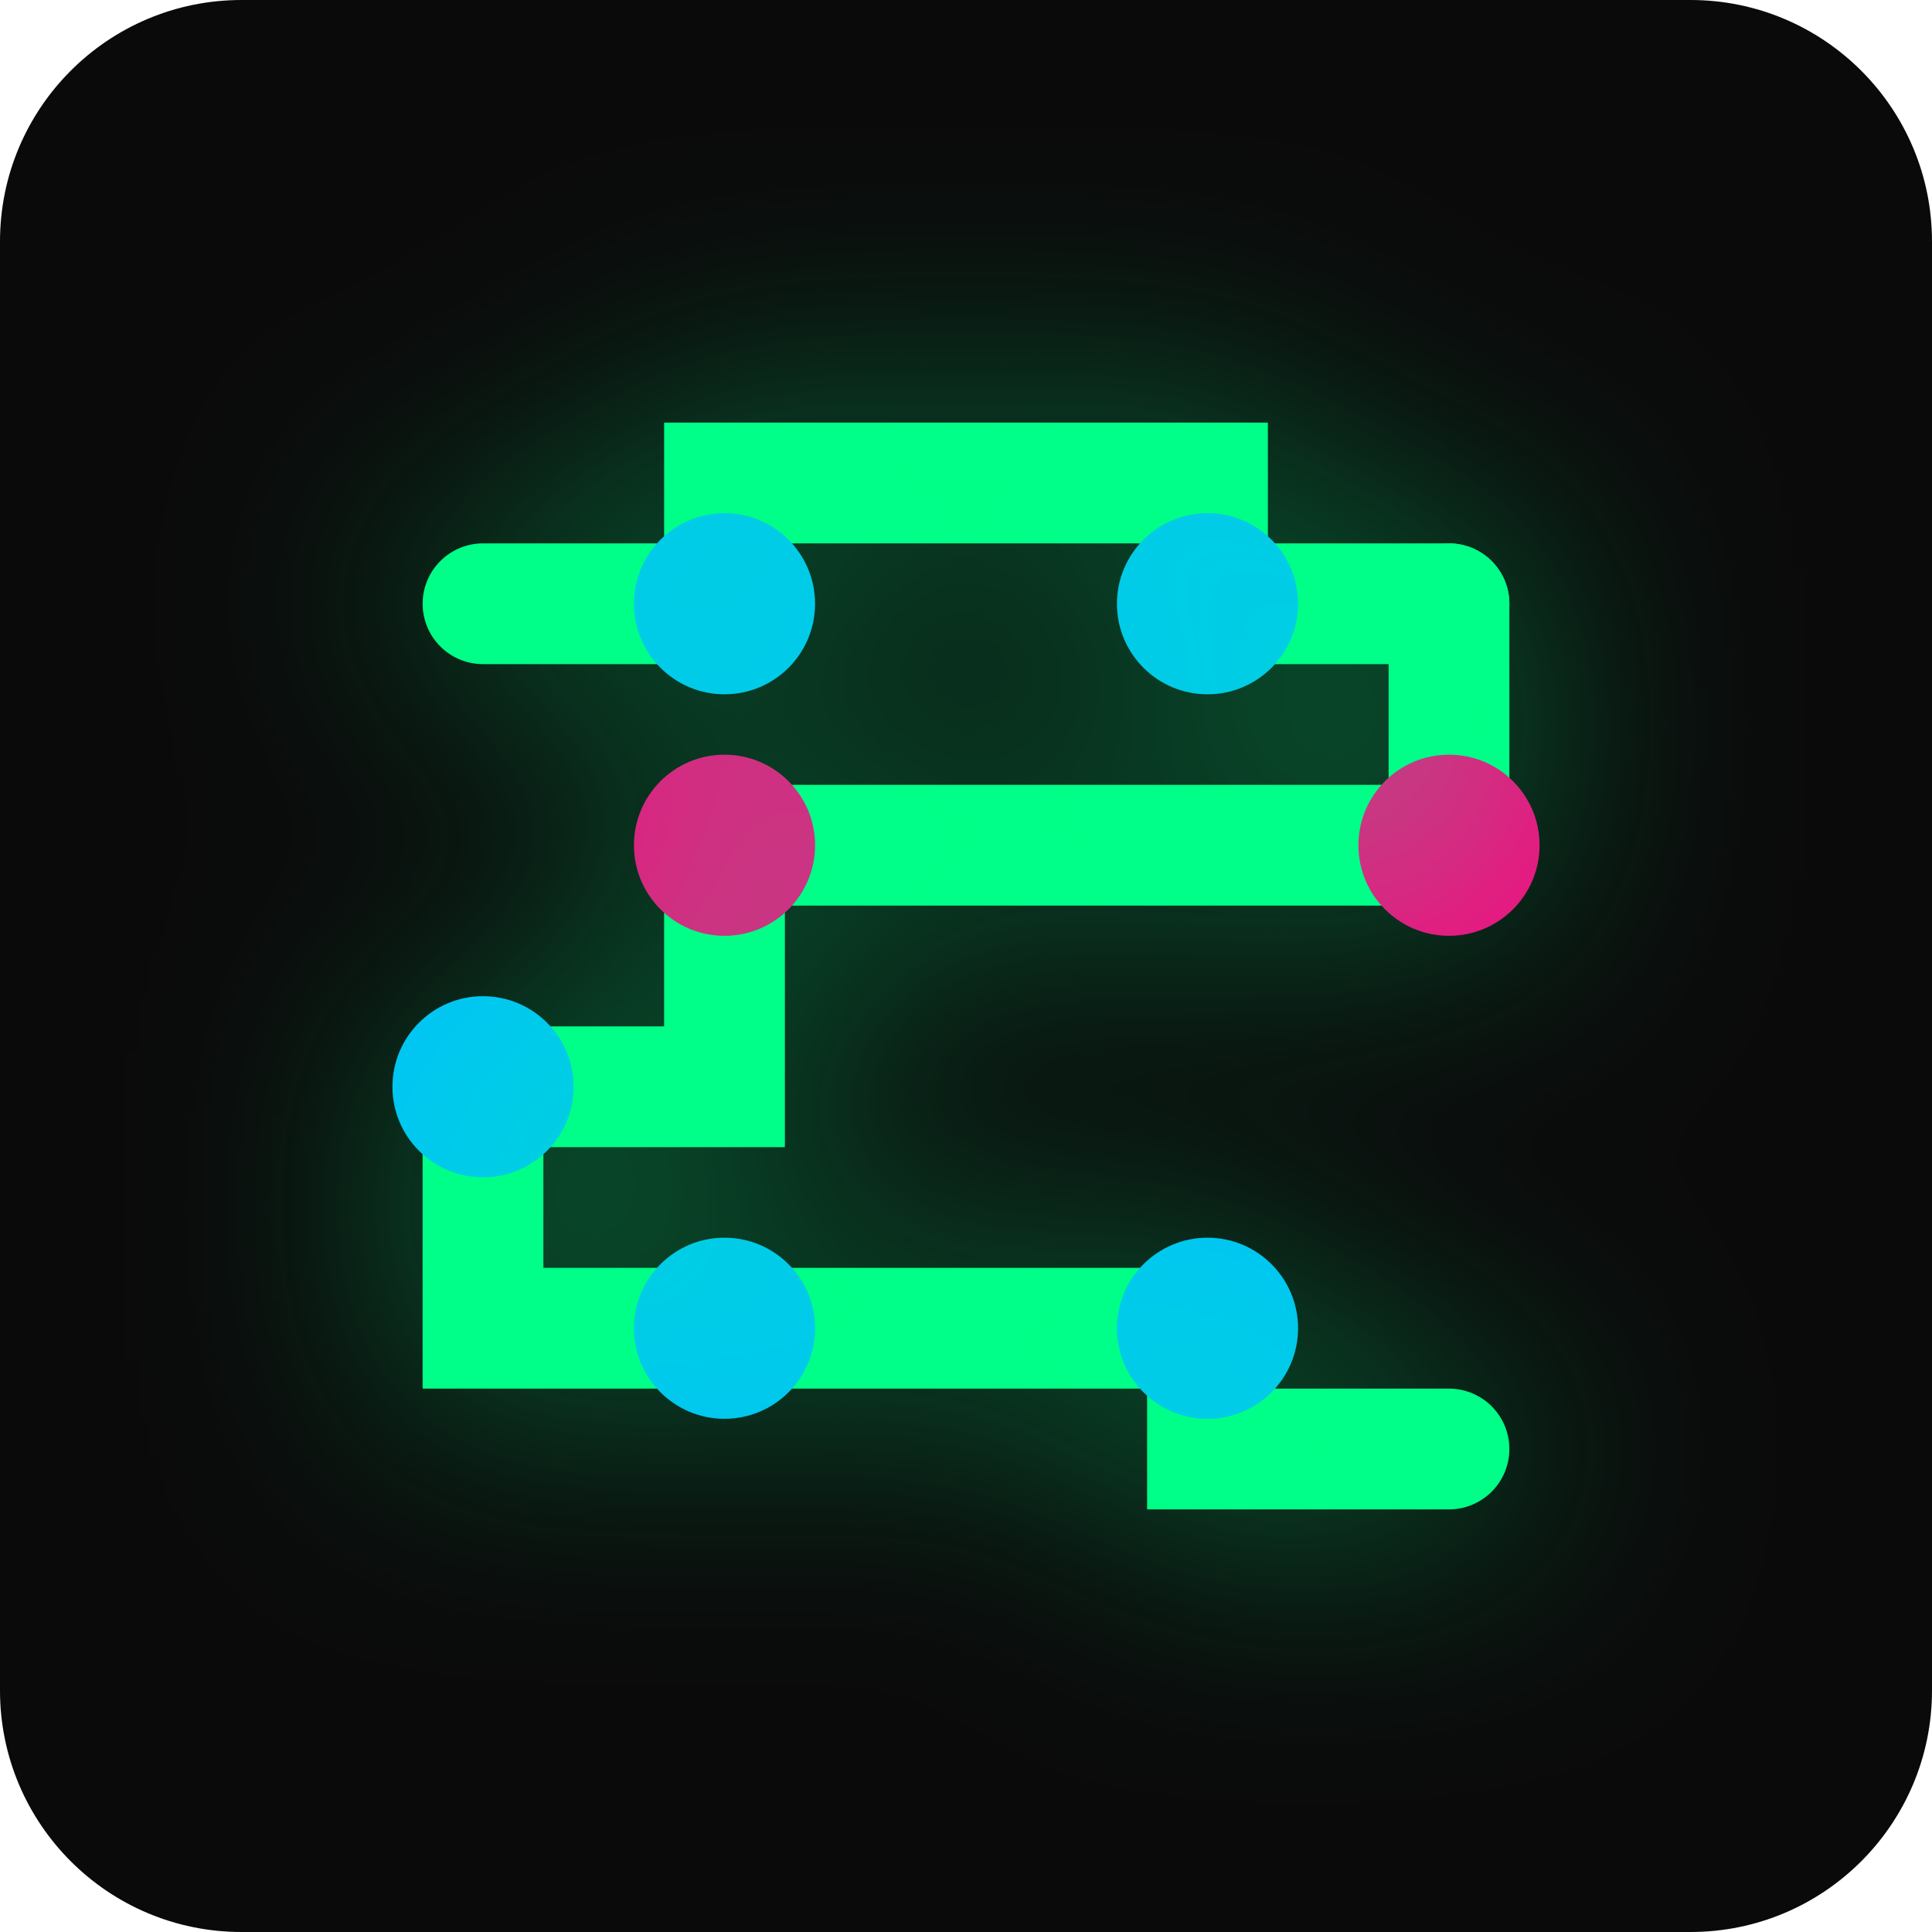
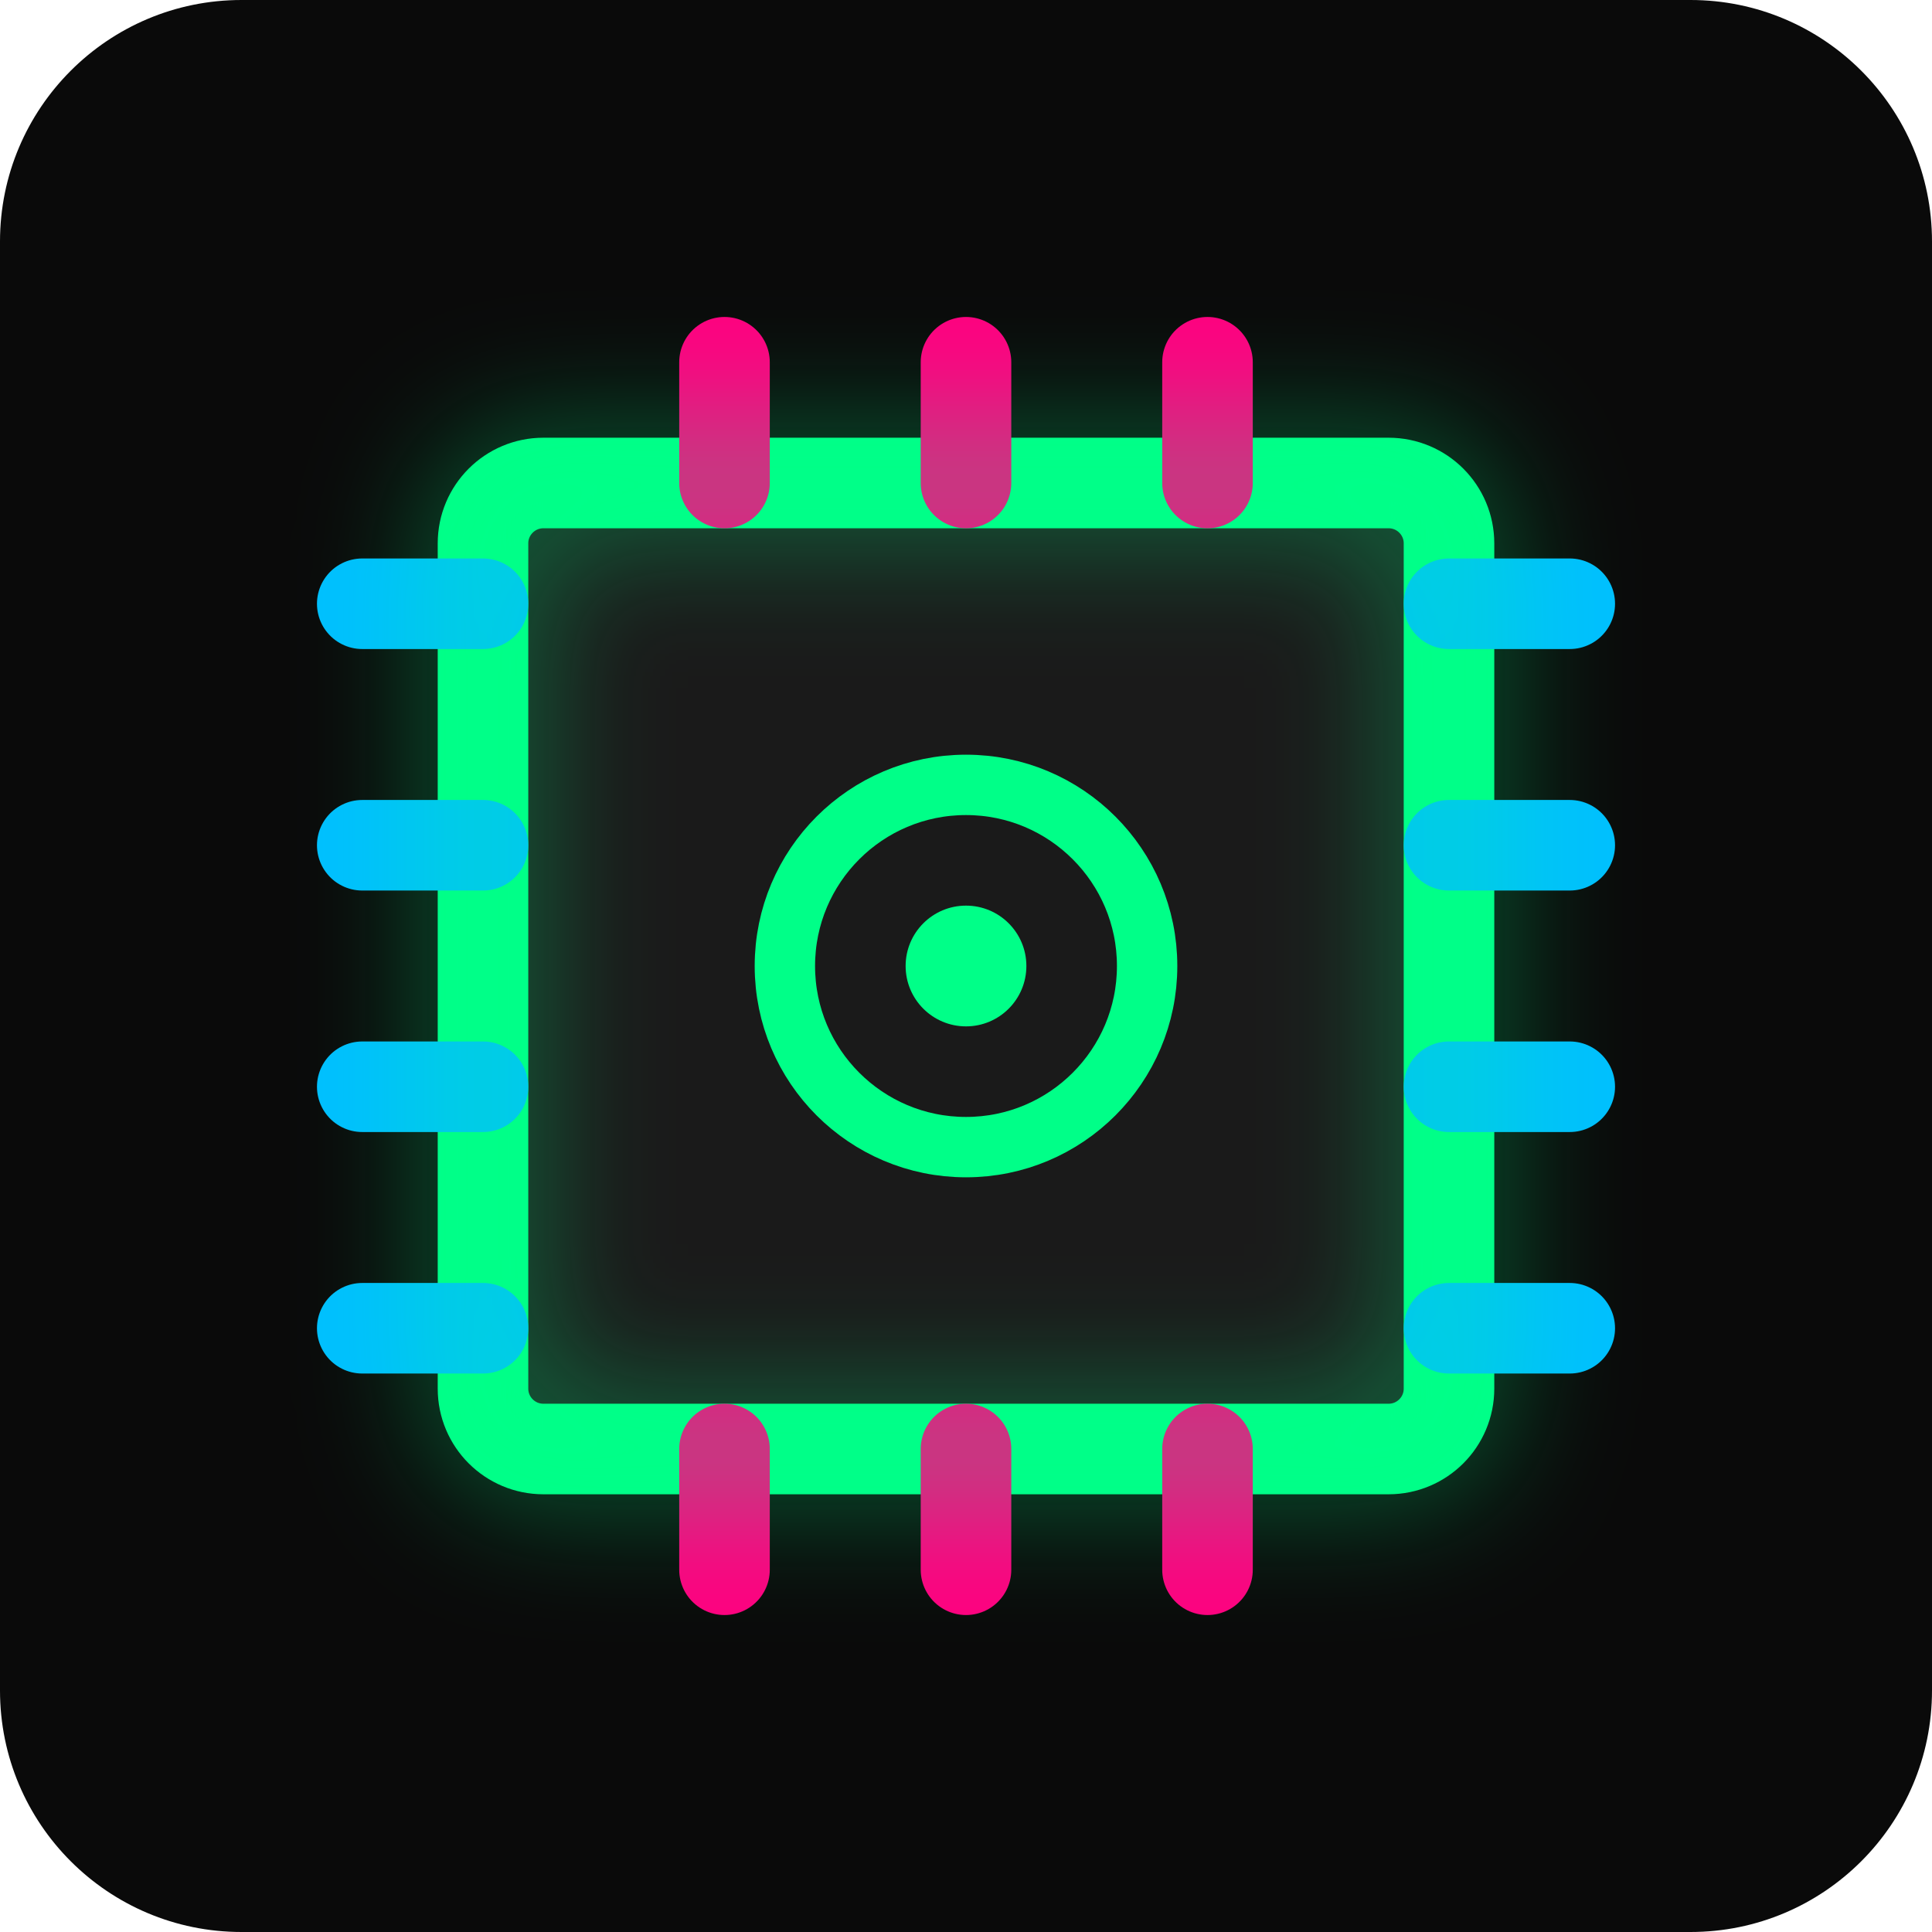
<svg xmlns="http://www.w3.org/2000/svg" width="32" height="32" viewBox="0 0 32 32" fill="none">
  <rect width="32" height="32" fill="#0a0a0a" rx="4" />
-   <path d="M 8 10 L 12 10 L 12 8 L 20 8 L 20 10 L 24 10" stroke="#00ff88" stroke-width="2" stroke-linecap="round" fill="none" />
-   <path d="M 24 10 L 24 14 L 20 14 L 12 14 L 12 18 L 8 18" stroke="#00ff88" stroke-width="2" stroke-linecap="round" fill="none" />
-   <path d="M 8 18 L 8 22 L 12 22 L 20 22 L 20 24 L 24 24" stroke="#00ff88" stroke-width="2" stroke-linecap="round" fill="none" />
-   <circle cx="12" cy="10" r="1.5" fill="#00BFFF" />
-   <circle cx="20" cy="10" r="1.5" fill="#00BFFF" />
-   <circle cx="24" cy="14" r="1.5" fill="#ff0080" />
-   <circle cx="12" cy="14" r="1.5" fill="#ff0080" />
-   <circle cx="8" cy="18" r="1.5" fill="#00BFFF" />
-   <circle cx="12" cy="22" r="1.5" fill="#00BFFF" />
-   <circle cx="20" cy="22" r="1.5" fill="#00BFFF" />
-   <path d="M 8 10 L 12 10 L 12 8 L 20 8 L 20 10 L 24 10 L 24 14 L 20 14 L 12 14 L 12 18 L 8 18 L 8 22 L 12 22 L 20 22 L 20 24 L 24 24" stroke="#00ff88" stroke-width="3" stroke-linecap="round" fill="none" opacity="0.3" filter="blur(2px)" />
+   <rect x="8" y="8" width="16" height="16" fill="#1a1a1a" stroke="#00ff88" stroke-width="1.5" rx="1" />
+   <line x1="6" y1="10" x2="8" y2="10" stroke="#00BFFF" stroke-width="1.5" stroke-linecap="round" />
+   <line x1="6" y1="14" x2="8" y2="14" stroke="#00BFFF" stroke-width="1.5" stroke-linecap="round" />
+   <line x1="6" y1="18" x2="8" y2="18" stroke="#00BFFF" stroke-width="1.5" stroke-linecap="round" />
+   <line x1="6" y1="22" x2="8" y2="22" stroke="#00BFFF" stroke-width="1.5" stroke-linecap="round" />
+   <line x1="24" y1="10" x2="26" y2="10" stroke="#00BFFF" stroke-width="1.5" stroke-linecap="round" />
+   <line x1="24" y1="14" x2="26" y2="14" stroke="#00BFFF" stroke-width="1.5" stroke-linecap="round" />
+   <line x1="24" y1="18" x2="26" y2="18" stroke="#00BFFF" stroke-width="1.5" stroke-linecap="round" />
+   <line x1="24" y1="22" x2="26" y2="22" stroke="#00BFFF" stroke-width="1.5" stroke-linecap="round" />
+   <line x1="12" y1="6" x2="12" y2="8" stroke="#ff0080" stroke-width="1.5" stroke-linecap="round" />
+   <line x1="16" y1="6" x2="16" y2="8" stroke="#ff0080" stroke-width="1.5" stroke-linecap="round" />
+   <line x1="20" y1="6" x2="20" y2="8" stroke="#ff0080" stroke-width="1.5" stroke-linecap="round" />
+   <line x1="12" y1="24" x2="12" y2="26" stroke="#ff0080" stroke-width="1.5" stroke-linecap="round" />
+   <line x1="16" y1="24" x2="16" y2="26" stroke="#ff0080" stroke-width="1.5" stroke-linecap="round" />
+   <line x1="20" y1="24" x2="20" y2="26" stroke="#ff0080" stroke-width="1.5" stroke-linecap="round" />
+   <circle cx="16" cy="16" r="3" fill="none" stroke="#00ff88" stroke-width="1" />
+   <circle cx="16" cy="16" r="1" fill="#00ff88" />
+   <rect x="8" y="8" width="16" height="16" fill="none" stroke="#00ff88" stroke-width="2" rx="1" opacity="0.3" filter="blur(1px)" />
</svg>
